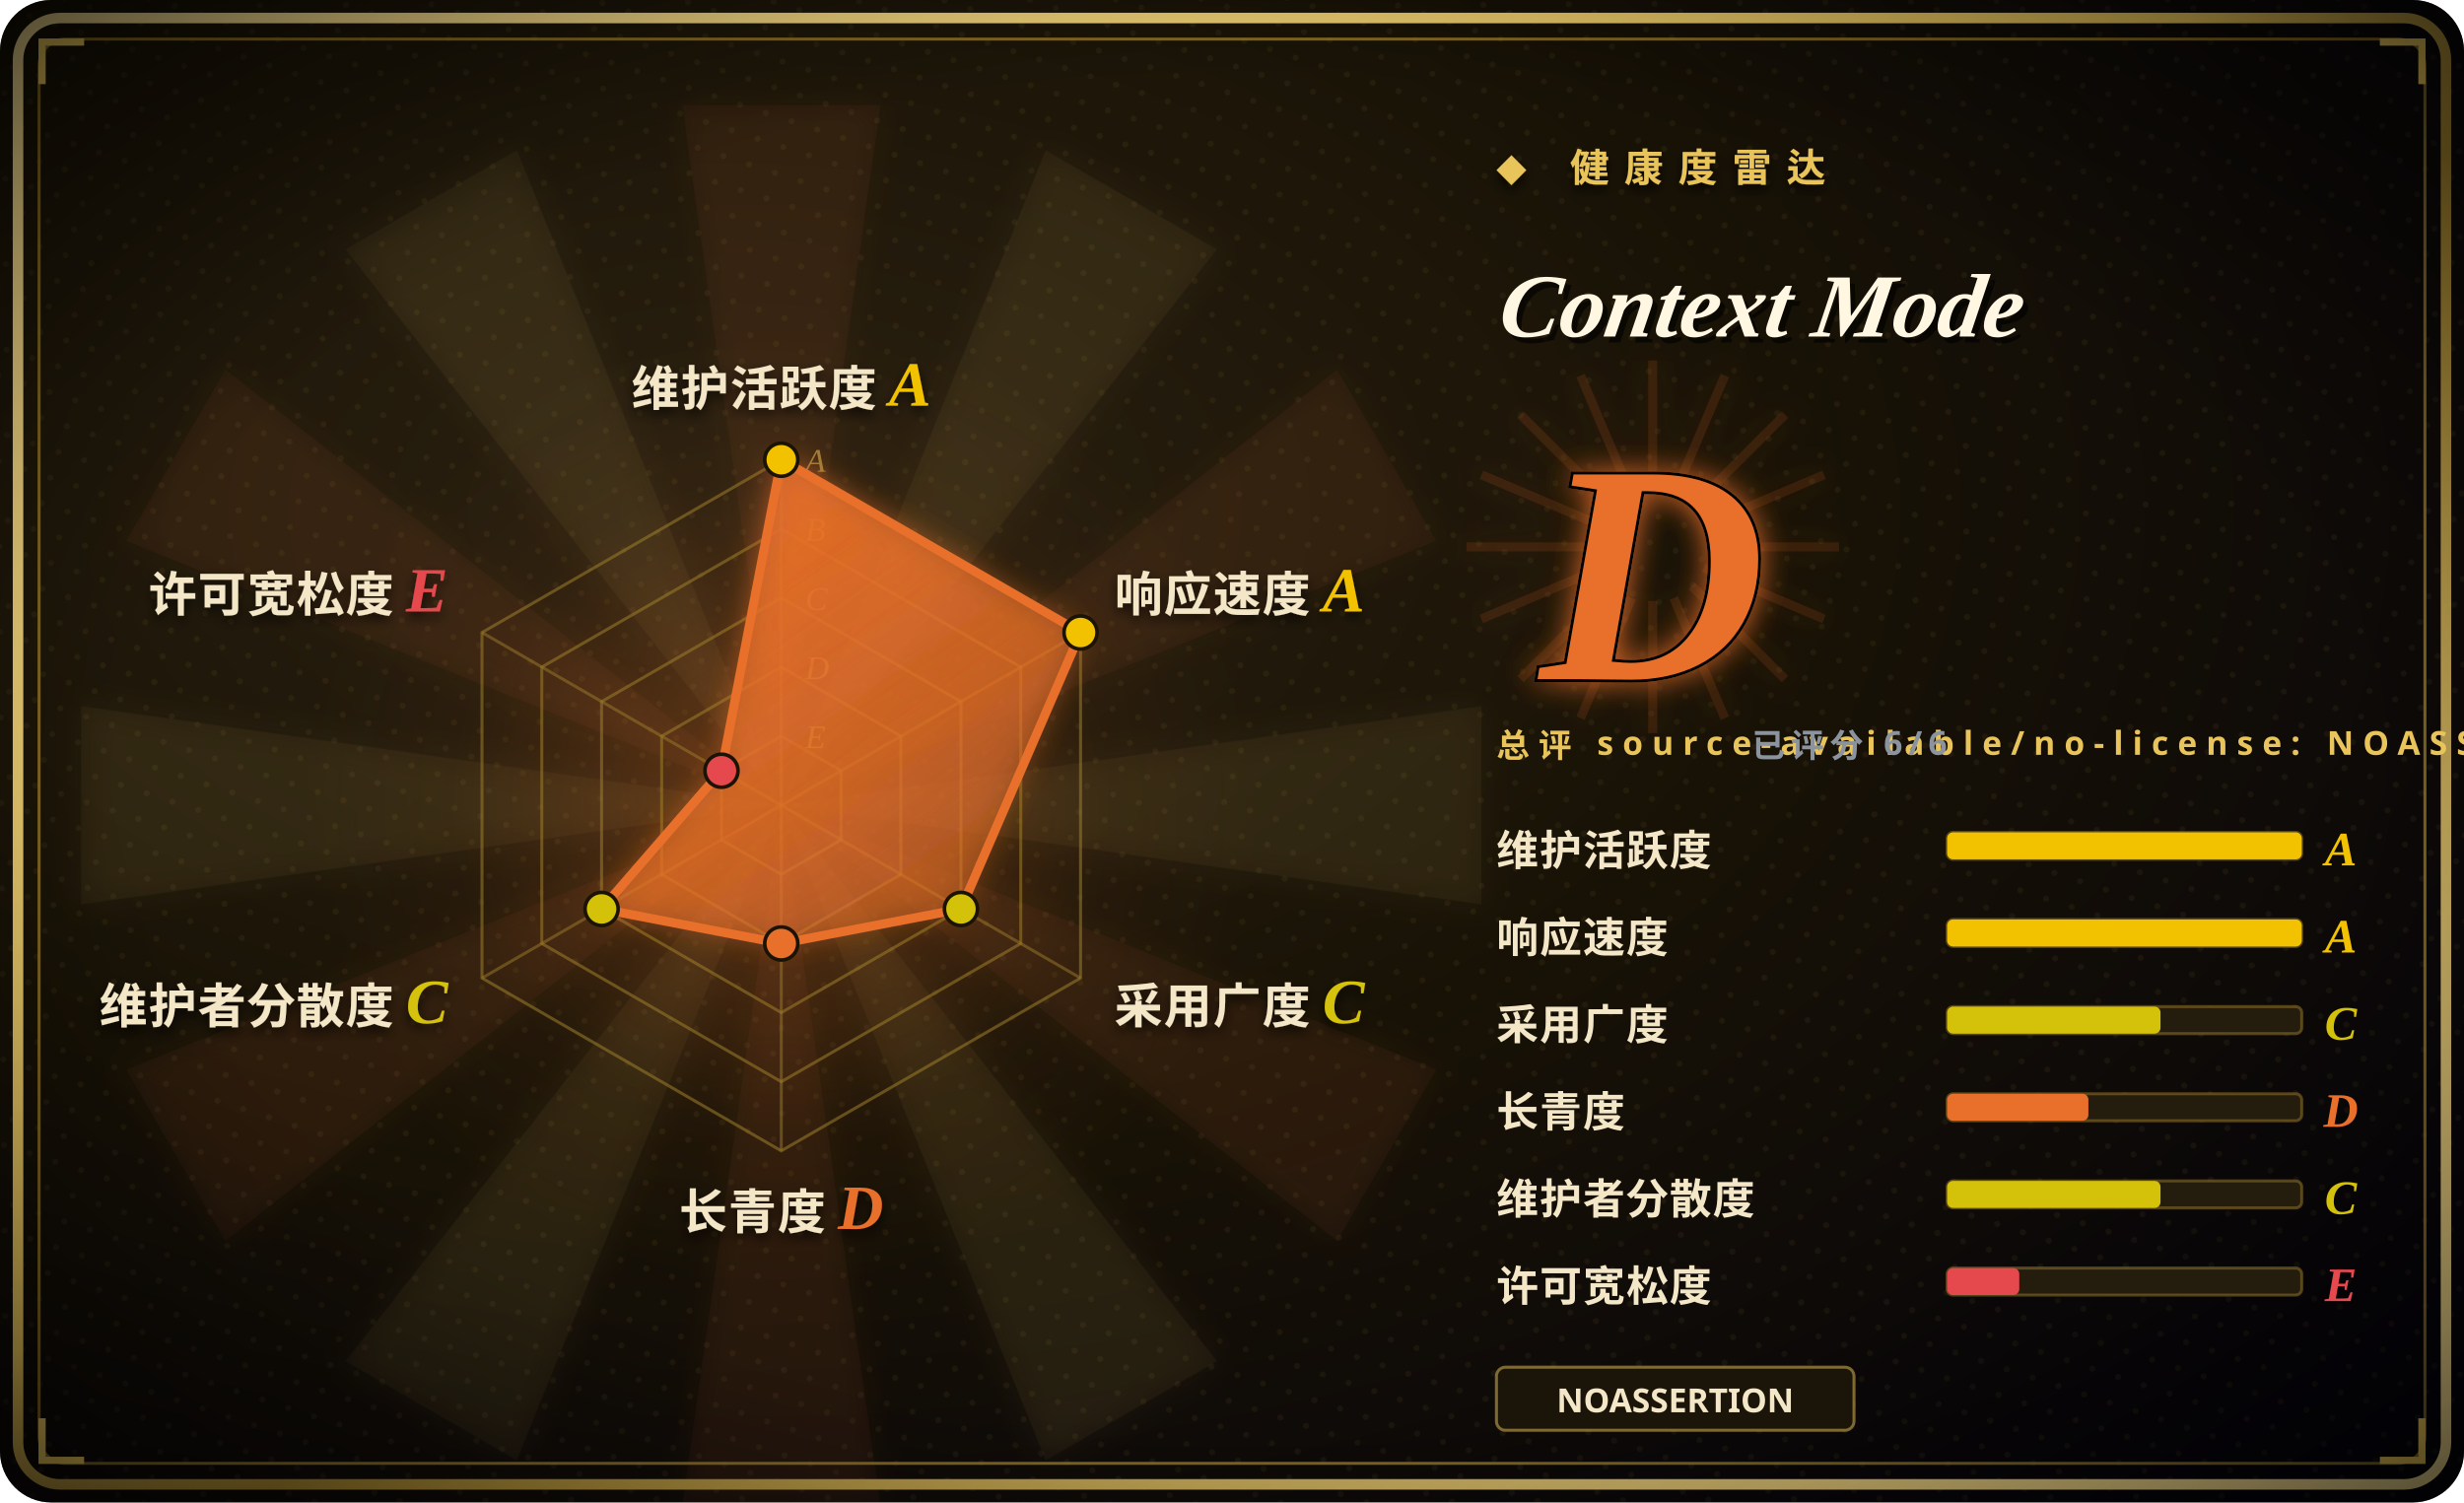
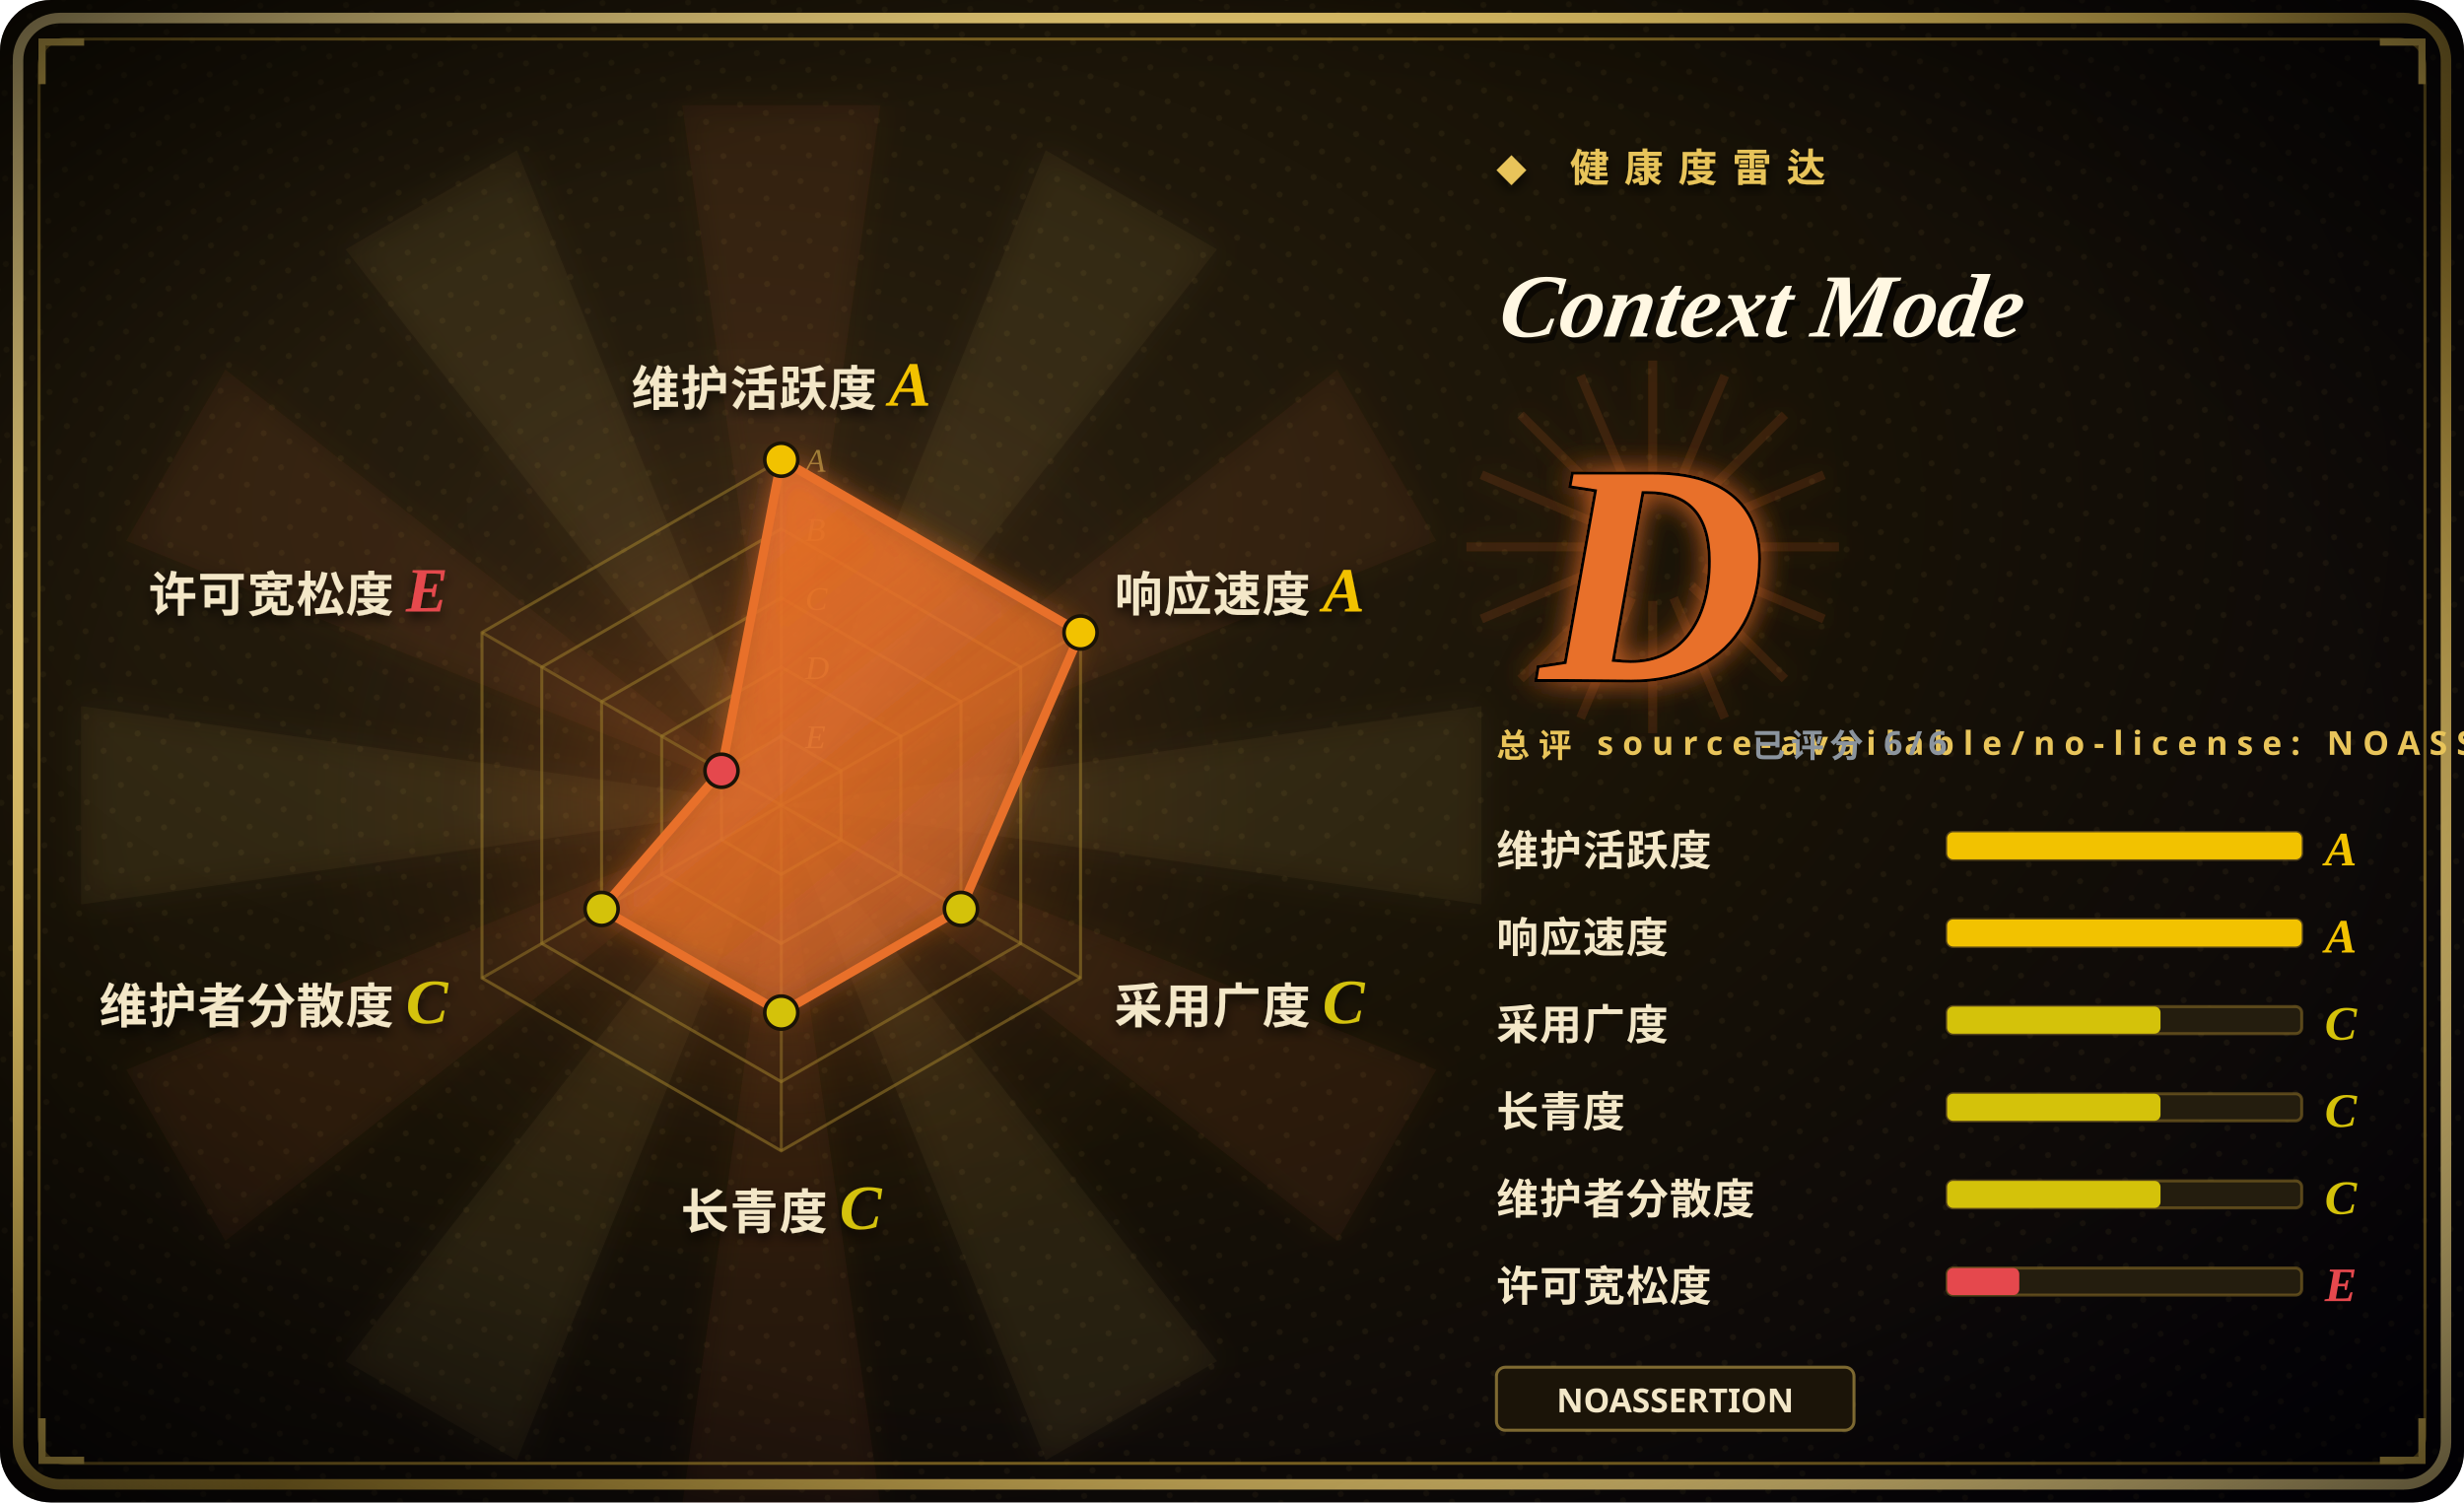
<svg xmlns="http://www.w3.org/2000/svg" width="820" height="500" viewBox="0 0 820 500">
  <defs>
    <radialGradient id="bg" cx="30%" cy="34%" r="90%">
      <stop offset="0%" stop-color="#2a2010" />
      <stop offset="48%" stop-color="#181206" />
      <stop offset="100%" stop-color="#05030a" />
    </radialGradient>
    <radialGradient id="vig" cx="50%" cy="50%" r="72%">
      <stop offset="62%" stop-color="#000000" stop-opacity="0" />
      <stop offset="100%" stop-color="#000000" stop-opacity="0.72" />
    </radialGradient>
    <linearGradient id="frame" x1="0" y1="0" x2="1" y2="1">
      <stop offset="0%" stop-color="#f6dd92" />
      <stop offset="45%" stop-color="#E8C45A" />
      <stop offset="55%" stop-color="#9c7d2a" />
      <stop offset="100%" stop-color="#f6dd92" />
    </linearGradient>
    <linearGradient id="poly" x1="0" y1="0" x2="0.7" y2="1">
      <stop offset="0%" stop-color="#E8702A" stop-opacity="0.92" />
      <stop offset="100%" stop-color="#E8702A" stop-opacity="0.34" />
    </linearGradient>
    <radialGradient id="halo" cx="50%" cy="50%" r="50%">
      <stop offset="0%" stop-color="#E8702A" stop-opacity="0.34" />
      <stop offset="68%" stop-color="#E8702A" stop-opacity="0.04" />
      <stop offset="100%" stop-color="#E8702A" stop-opacity="0" />
    </radialGradient>
    <filter id="glow" x="-60%" y="-60%" width="220%" height="220%">
      <feGaussianBlur stdDeviation="5" result="b" />
      <feMerge>
        <feMergeNode in="b" />
        <feMergeNode in="SourceGraphic" />
      </feMerge>
    </filter>
    <filter id="soft" x="-30%" y="-30%" width="160%" height="160%">
      <feDropShadow dx="0" dy="2" stdDeviation="2" flood-color="#000" flood-opacity="0.7" />
    </filter>
    <pattern id="halftone" width="9" height="9" patternUnits="userSpaceOnUse" patternTransform="rotate(18)">
      <circle cx="2" cy="2" r="1" fill="#E8C45A" fill-opacity="0.06" />
    </pattern>
  </defs>
  <rect width="820" height="500" rx="17" fill="url(#bg)" />
  <rect width="820" height="500" rx="17" fill="url(#halftone)" />
  <g opacity="0.5" filter="url(#glow)">
    <path d="M260,268 L493,235 L493,301 Z" fill="#E8C45A" fill-opacity="0.10" />
    <path d="M260,268 L478,356 L445,413 Z" fill="#E8702A" fill-opacity="0.10" />
    <path d="M260,268 L405,453 L348,486 Z" fill="#E8C45A" fill-opacity="0.10" />
    <path d="M260,268 L293,501 L227,501 Z" fill="#E8702A" fill-opacity="0.10" />
    <path d="M260,268 L172,486 L115,453 Z" fill="#E8C45A" fill-opacity="0.10" />
    <path d="M260,268 L75,413 L42,356 Z" fill="#E8702A" fill-opacity="0.10" />
    <path d="M260,268 L27,301 L27,235 Z" fill="#E8C45A" fill-opacity="0.10" />
    <path d="M260,268 L42,180 L75,123 Z" fill="#E8702A" fill-opacity="0.10" />
    <path d="M260,268 L115,83 L172,50 Z" fill="#E8C45A" fill-opacity="0.10" />
    <path d="M260,268 L227,35 L293,35 Z" fill="#E8702A" fill-opacity="0.10" />
    <path d="M260,268 L348,50 L405,83 Z" fill="#E8C45A" fill-opacity="0.10" />
    <path d="M260,268 L445,123 L478,180 Z" fill="#E8702A" fill-opacity="0.10" />
  </g>
  <circle cx="260" cy="268" r="161" fill="url(#halo)" />
  <rect x="6" y="6" width="808" height="488" rx="14" fill="none" stroke="url(#frame)" stroke-width="3.5" />
  <rect x="13" y="13" width="794" height="474" rx="9" fill="none" stroke="#9c7d2a" stroke-width="1" stroke-opacity="0.8" />
  <path d="M14,28 L14,14 L28,14" fill="none" stroke="#E8C45A" stroke-width="2.4" />
  <path d="M806,28 L806,14 L792,14" fill="none" stroke="#E8C45A" stroke-width="2.4" />
  <path d="M14,472 L14,486 L28,486" fill="none" stroke="#E8C45A" stroke-width="2.4" />
  <path d="M806,472 L806,486 L792,486" fill="none" stroke="#E8C45A" stroke-width="2.4" />
  <rect width="820" height="500" rx="17" fill="url(#vig)" />
  <polygon points="260.0,153.0 359.6,210.5 359.6,325.5 260.0,383.0 160.4,325.5 160.4,210.5" fill="none" stroke="#9c7d2a" stroke-opacity="0.55" stroke-width="1" />
  <polygon points="260.0,176.0 339.7,222.0 339.7,314.0 260.0,360.0 180.3,314.0 180.3,222.0" fill="none" stroke="#9c7d2a" stroke-opacity="0.55" stroke-width="1" />
  <polygon points="260.0,199.0 319.8,233.5 319.8,302.5 260.0,337.0 200.2,302.5 200.2,233.5" fill="none" stroke="#9c7d2a" stroke-opacity="0.55" stroke-width="1" />
  <polygon points="260.0,222.0 299.8,245.0 299.8,291.0 260.0,314.0 220.2,291.0 220.2,245.0" fill="none" stroke="#9c7d2a" stroke-opacity="0.55" stroke-width="1" />
  <polygon points="260.0,245.0 279.9,256.5 279.9,279.5 260.0,291.0 240.1,279.5 240.1,256.5" fill="none" stroke="#9c7d2a" stroke-opacity="0.55" stroke-width="1" />
  <line x1="260" y1="268" x2="260.0" y2="153.0" stroke="#9c7d2a" stroke-opacity="0.5" stroke-width="1" />
  <line x1="260" y1="268" x2="359.6" y2="210.5" stroke="#9c7d2a" stroke-opacity="0.5" stroke-width="1" />
  <line x1="260" y1="268" x2="359.6" y2="325.5" stroke="#9c7d2a" stroke-opacity="0.5" stroke-width="1" />
  <line x1="260" y1="268" x2="260.0" y2="383.0" stroke="#9c7d2a" stroke-opacity="0.5" stroke-width="1" />
  <line x1="260" y1="268" x2="160.4" y2="325.5" stroke="#9c7d2a" stroke-opacity="0.5" stroke-width="1" />
  <line x1="260" y1="268" x2="160.4" y2="210.5" stroke="#9c7d2a" stroke-opacity="0.5" stroke-width="1" />
  <text x="268" y="157.0" font-size="11" font-style="italic" fill="#E8C45A" fill-opacity="0.55" font-family="'Georgia','Times New Roman',serif">A</text>
  <text x="268" y="180.0" font-size="11" font-style="italic" fill="#E8C45A" fill-opacity="0.55" font-family="'Georgia','Times New Roman',serif">B</text>
  <text x="268" y="203.0" font-size="11" font-style="italic" fill="#E8C45A" fill-opacity="0.55" font-family="'Georgia','Times New Roman',serif">C</text>
  <text x="268" y="226.0" font-size="11" font-style="italic" fill="#E8C45A" fill-opacity="0.55" font-family="'Georgia','Times New Roman',serif">D</text>
  <text x="268" y="249.0" font-size="11" font-style="italic" fill="#E8C45A" fill-opacity="0.55" font-family="'Georgia','Times New Roman',serif">E</text>
-   <polygon points="260.0,153.0 359.6,210.5 319.8,302.5 260.0,314.0 200.2,302.5 240.1,256.5" fill="url(#poly)" filter="url(#glow)" />
+   <polygon points="260.0,153.0 359.6,210.5 319.8,302.5 260.0,337.0 200.2,302.5 240.1,256.5" fill="url(#poly)" filter="url(#glow)" />
  <line x1="260.0" y1="153.0" x2="359.6" y2="210.5" stroke="#E8702A" stroke-width="3" />
  <line x1="359.6" y1="210.5" x2="319.8" y2="302.5" stroke="#E8702A" stroke-width="3" />
-   <line x1="319.8" y1="302.5" x2="260.0" y2="314.0" stroke="#E8702A" stroke-width="3" />
-   <line x1="260.0" y1="314.0" x2="200.2" y2="302.5" stroke="#E8702A" stroke-width="3" />
+   <line x1="319.8" y1="302.5" x2="260.0" y2="337.0" stroke="#E8702A" stroke-width="3" />
+   <line x1="260.0" y1="337.0" x2="200.2" y2="302.5" stroke="#E8702A" stroke-width="3" />
  <line x1="200.2" y1="302.5" x2="240.1" y2="256.5" stroke="#E8702A" stroke-width="3" />
  <line x1="240.1" y1="256.5" x2="260.0" y2="153.0" stroke="#E8702A" stroke-width="3" />
  <circle cx="260.0" cy="153.0" r="5.5" fill="#F2C200" stroke="#1a1306" stroke-width="1.2" />
  <circle cx="359.6" cy="210.5" r="5.5" fill="#F2C200" stroke="#1a1306" stroke-width="1.2" />
  <circle cx="319.8" cy="302.5" r="5.5" fill="#D4C20A" stroke="#1a1306" stroke-width="1.2" />
-   <circle cx="260.0" cy="314.0" r="5.5" fill="#E8702A" stroke="#1a1306" stroke-width="1.2" />
+   <circle cx="260.0" cy="337.0" r="5.5" fill="#D4C20A" stroke="#1a1306" stroke-width="1.2" />
  <circle cx="200.2" cy="302.5" r="5.5" fill="#D4C20A" stroke="#1a1306" stroke-width="1.2" />
  <circle cx="240.1" cy="256.5" r="5.5" fill="#E5484D" stroke="#1a1306" stroke-width="1.2" />
  <text x="260.0" y="135.0" font-size="16" font-weight="900" fill="#f3e7c8" text-anchor="middle" font-family="'PingFang SC','Hiragino Sans GB','Heiti SC','Microsoft YaHei',sans-serif" letter-spacing="0.4" filter="url(#soft)">维护活跃度 <tspan fill="#F2C200" font-family="'Georgia','Times New Roman',serif" font-style="italic" font-size="21">A</tspan>
  </text>
  <text x="370.9" y="203.5" font-size="16" font-weight="900" fill="#f3e7c8" text-anchor="start" font-family="'PingFang SC','Hiragino Sans GB','Heiti SC','Microsoft YaHei',sans-serif" letter-spacing="0.4" filter="url(#soft)">响应速度 <tspan fill="#F2C200" font-family="'Georgia','Times New Roman',serif" font-style="italic" font-size="21">A</tspan>
  </text>
  <text x="370.9" y="340.5" font-size="16" font-weight="900" fill="#f3e7c8" text-anchor="start" font-family="'PingFang SC','Hiragino Sans GB','Heiti SC','Microsoft YaHei',sans-serif" letter-spacing="0.4" filter="url(#soft)">采用广度 <tspan fill="#D4C20A" font-family="'Georgia','Times New Roman',serif" font-style="italic" font-size="21">C</tspan>
  </text>
-   <text x="260.0" y="409.0" font-size="16" font-weight="900" fill="#f3e7c8" text-anchor="middle" font-family="'PingFang SC','Hiragino Sans GB','Heiti SC','Microsoft YaHei',sans-serif" letter-spacing="0.4" filter="url(#soft)">长青度 <tspan fill="#E8702A" font-family="'Georgia','Times New Roman',serif" font-style="italic" font-size="21">D</tspan>
+   <text x="260.0" y="409.0" font-size="16" font-weight="900" fill="#f3e7c8" text-anchor="middle" font-family="'PingFang SC','Hiragino Sans GB','Heiti SC','Microsoft YaHei',sans-serif" letter-spacing="0.4" filter="url(#soft)">长青度 <tspan fill="#D4C20A" font-family="'Georgia','Times New Roman',serif" font-style="italic" font-size="21">C</tspan>
  </text>
  <text x="149.1" y="340.5" font-size="16" font-weight="900" fill="#f3e7c8" text-anchor="end" font-family="'PingFang SC','Hiragino Sans GB','Heiti SC','Microsoft YaHei',sans-serif" letter-spacing="0.4" filter="url(#soft)">维护者分散度 <tspan fill="#D4C20A" font-family="'Georgia','Times New Roman',serif" font-style="italic" font-size="21">C</tspan>
  </text>
  <text x="149.1" y="203.5" font-size="16" font-weight="900" fill="#f3e7c8" text-anchor="end" font-family="'PingFang SC','Hiragino Sans GB','Heiti SC','Microsoft YaHei',sans-serif" letter-spacing="0.4" filter="url(#soft)">许可宽松度 <tspan fill="#E5484D" font-family="'Georgia','Times New Roman',serif" font-style="italic" font-size="21">E</tspan>
  </text>
  <text x="498" y="60" font-size="13" letter-spacing="5" fill="#E8C45A" font-weight="900" font-family="'PingFang SC','Hiragino Sans GB','Heiti SC','Microsoft YaHei',sans-serif" filter="url(#soft)">◆ 健康度雷达</text>
  <g transform="translate(498,112) skewX(-9)">
    <text x="2" y="2" font-size="30" font-weight="900" font-style="italic" fill="#000" fill-opacity="0.6" font-family="'Georgia','Times New Roman',serif">Context Mode</text>
    <text x="0" y="0" font-size="30" font-weight="900" font-style="italic" fill="#fff7e2" font-family="'Georgia','Times New Roman',serif">Context Mode</text>
  </g>
  <line x1="498" y1="124" x2="648" y2="124" stroke="url(#frame)" stroke-width="2" />
  <g opacity="0.85" filter="url(#glow)">
    <line x1="568" y1="182" x2="612" y2="182" stroke="#E8702A" stroke-opacity="0.16" stroke-width="3" />
    <line x1="567" y1="189" x2="607" y2="206" stroke="#E8702A" stroke-opacity="0.16" stroke-width="3" />
    <line x1="563" y1="195" x2="594" y2="226" stroke="#E8702A" stroke-opacity="0.16" stroke-width="3" />
    <line x1="557" y1="199" x2="574" y2="239" stroke="#E8702A" stroke-opacity="0.16" stroke-width="3" />
    <line x1="550" y1="200" x2="550" y2="244" stroke="#E8702A" stroke-opacity="0.16" stroke-width="3" />
    <line x1="543" y1="199" x2="526" y2="239" stroke="#E8702A" stroke-opacity="0.16" stroke-width="3" />
    <line x1="537" y1="195" x2="506" y2="226" stroke="#E8702A" stroke-opacity="0.16" stroke-width="3" />
    <line x1="533" y1="189" x2="493" y2="206" stroke="#E8702A" stroke-opacity="0.16" stroke-width="3" />
    <line x1="532" y1="182" x2="488" y2="182" stroke="#E8702A" stroke-opacity="0.16" stroke-width="3" />
    <line x1="533" y1="175" x2="493" y2="158" stroke="#E8702A" stroke-opacity="0.16" stroke-width="3" />
    <line x1="537" y1="169" x2="506" y2="138" stroke="#E8702A" stroke-opacity="0.16" stroke-width="3" />
    <line x1="543" y1="165" x2="526" y2="125" stroke="#E8702A" stroke-opacity="0.16" stroke-width="3" />
    <line x1="550" y1="164" x2="550" y2="120" stroke="#E8702A" stroke-opacity="0.16" stroke-width="3" />
    <line x1="557" y1="165" x2="574" y2="125" stroke="#E8702A" stroke-opacity="0.16" stroke-width="3" />
    <line x1="563" y1="169" x2="594" y2="138" stroke="#E8702A" stroke-opacity="0.16" stroke-width="3" />
    <line x1="567" y1="175" x2="607" y2="158" stroke="#E8702A" stroke-opacity="0.16" stroke-width="3" />
  </g>
  <text x="550" y="226" font-size="104" font-weight="900" font-style="italic" text-anchor="middle" fill="#E8702A" stroke="#000" stroke-width="2" paint-order="stroke" font-family="'Georgia','Times New Roman',serif" filter="url(#glow)">D</text>
  <text x="498" y="252" font-size="11" letter-spacing="3" fill="#E8C45A" font-family="'PingFang SC','Hiragino Sans GB','Heiti SC','Microsoft YaHei',sans-serif" font-weight="900">总评   source-available/no-license: NOASSERTION</text>
  <text x="648" y="252" font-size="11" letter-spacing="2" fill="#8B949E" font-family="'PingFang SC','Hiragino Sans GB','Heiti SC','Microsoft YaHei',sans-serif" font-weight="900" text-anchor="end">已评分 6/6</text>
  <text x="498" y="288" font-size="14" font-weight="900" fill="#f3e7c8" font-family="'PingFang SC','Hiragino Sans GB','Heiti SC','Microsoft YaHei',sans-serif" letter-spacing="0.4">维护活跃度</text>
  <rect x="648" y="277" width="118" height="9" rx="2" fill="#241d0e" stroke="#9c7d2a" stroke-opacity="0.5" />
  <rect x="648" y="277" width="118" height="9" rx="2" fill="#F2C200" />
  <text x="779" y="288" font-size="16" font-weight="900" font-style="italic" fill="#F2C200" font-family="'Georgia','Times New Roman',serif" text-anchor="middle">A</text>
  <text x="498" y="317" font-size="14" font-weight="900" fill="#f3e7c8" font-family="'PingFang SC','Hiragino Sans GB','Heiti SC','Microsoft YaHei',sans-serif" letter-spacing="0.4">响应速度</text>
  <rect x="648" y="306" width="118" height="9" rx="2" fill="#241d0e" stroke="#9c7d2a" stroke-opacity="0.5" />
  <rect x="648" y="306" width="118" height="9" rx="2" fill="#F2C200" />
  <text x="779" y="317" font-size="16" font-weight="900" font-style="italic" fill="#F2C200" font-family="'Georgia','Times New Roman',serif" text-anchor="middle">A</text>
  <text x="498" y="346" font-size="14" font-weight="900" fill="#f3e7c8" font-family="'PingFang SC','Hiragino Sans GB','Heiti SC','Microsoft YaHei',sans-serif" letter-spacing="0.4">采用广度</text>
  <rect x="648" y="335" width="118" height="9" rx="2" fill="#241d0e" stroke="#9c7d2a" stroke-opacity="0.5" />
  <rect x="648" y="335" width="71" height="9" rx="2" fill="#D4C20A" />
  <text x="779" y="346" font-size="16" font-weight="900" font-style="italic" fill="#D4C20A" font-family="'Georgia','Times New Roman',serif" text-anchor="middle">C</text>
  <text x="498" y="375" font-size="14" font-weight="900" fill="#f3e7c8" font-family="'PingFang SC','Hiragino Sans GB','Heiti SC','Microsoft YaHei',sans-serif" letter-spacing="0.4">长青度</text>
  <rect x="648" y="364" width="118" height="9" rx="2" fill="#241d0e" stroke="#9c7d2a" stroke-opacity="0.5" />
-   <rect x="648" y="364" width="47" height="9" rx="2" fill="#E8702A" />
-   <text x="779" y="375" font-size="16" font-weight="900" font-style="italic" fill="#E8702A" font-family="'Georgia','Times New Roman',serif" text-anchor="middle">D</text>
+   <rect x="648" y="364" width="71" height="9" rx="2" fill="#D4C20A" />
+   <text x="779" y="375" font-size="16" font-weight="900" font-style="italic" fill="#D4C20A" font-family="'Georgia','Times New Roman',serif" text-anchor="middle">C</text>
  <text x="498" y="404" font-size="14" font-weight="900" fill="#f3e7c8" font-family="'PingFang SC','Hiragino Sans GB','Heiti SC','Microsoft YaHei',sans-serif" letter-spacing="0.4">维护者分散度</text>
  <rect x="648" y="393" width="118" height="9" rx="2" fill="#241d0e" stroke="#9c7d2a" stroke-opacity="0.5" />
  <rect x="648" y="393" width="71" height="9" rx="2" fill="#D4C20A" />
  <text x="779" y="404" font-size="16" font-weight="900" font-style="italic" fill="#D4C20A" font-family="'Georgia','Times New Roman',serif" text-anchor="middle">C</text>
  <text x="498" y="433" font-size="14" font-weight="900" fill="#f3e7c8" font-family="'PingFang SC','Hiragino Sans GB','Heiti SC','Microsoft YaHei',sans-serif" letter-spacing="0.4">许可宽松度</text>
  <rect x="648" y="422" width="118" height="9" rx="2" fill="#241d0e" stroke="#9c7d2a" stroke-opacity="0.5" />
  <rect x="648" y="422" width="24" height="9" rx="2" fill="#E5484D" />
  <text x="779" y="433" font-size="16" font-weight="900" font-style="italic" fill="#E5484D" font-family="'Georgia','Times New Roman',serif" text-anchor="middle">E</text>
  <rect x="498" y="455" width="119" height="21" rx="3" fill="#1b1408" stroke="#E8C45A" stroke-opacity="0.5" />
  <text x="557.5" y="470" font-size="11" font-weight="700" fill="#f3e7c8" text-anchor="middle" font-family="'PingFang SC','Hiragino Sans GB','Heiti SC','Microsoft YaHei',sans-serif">NOASSERTION</text>
</svg>
